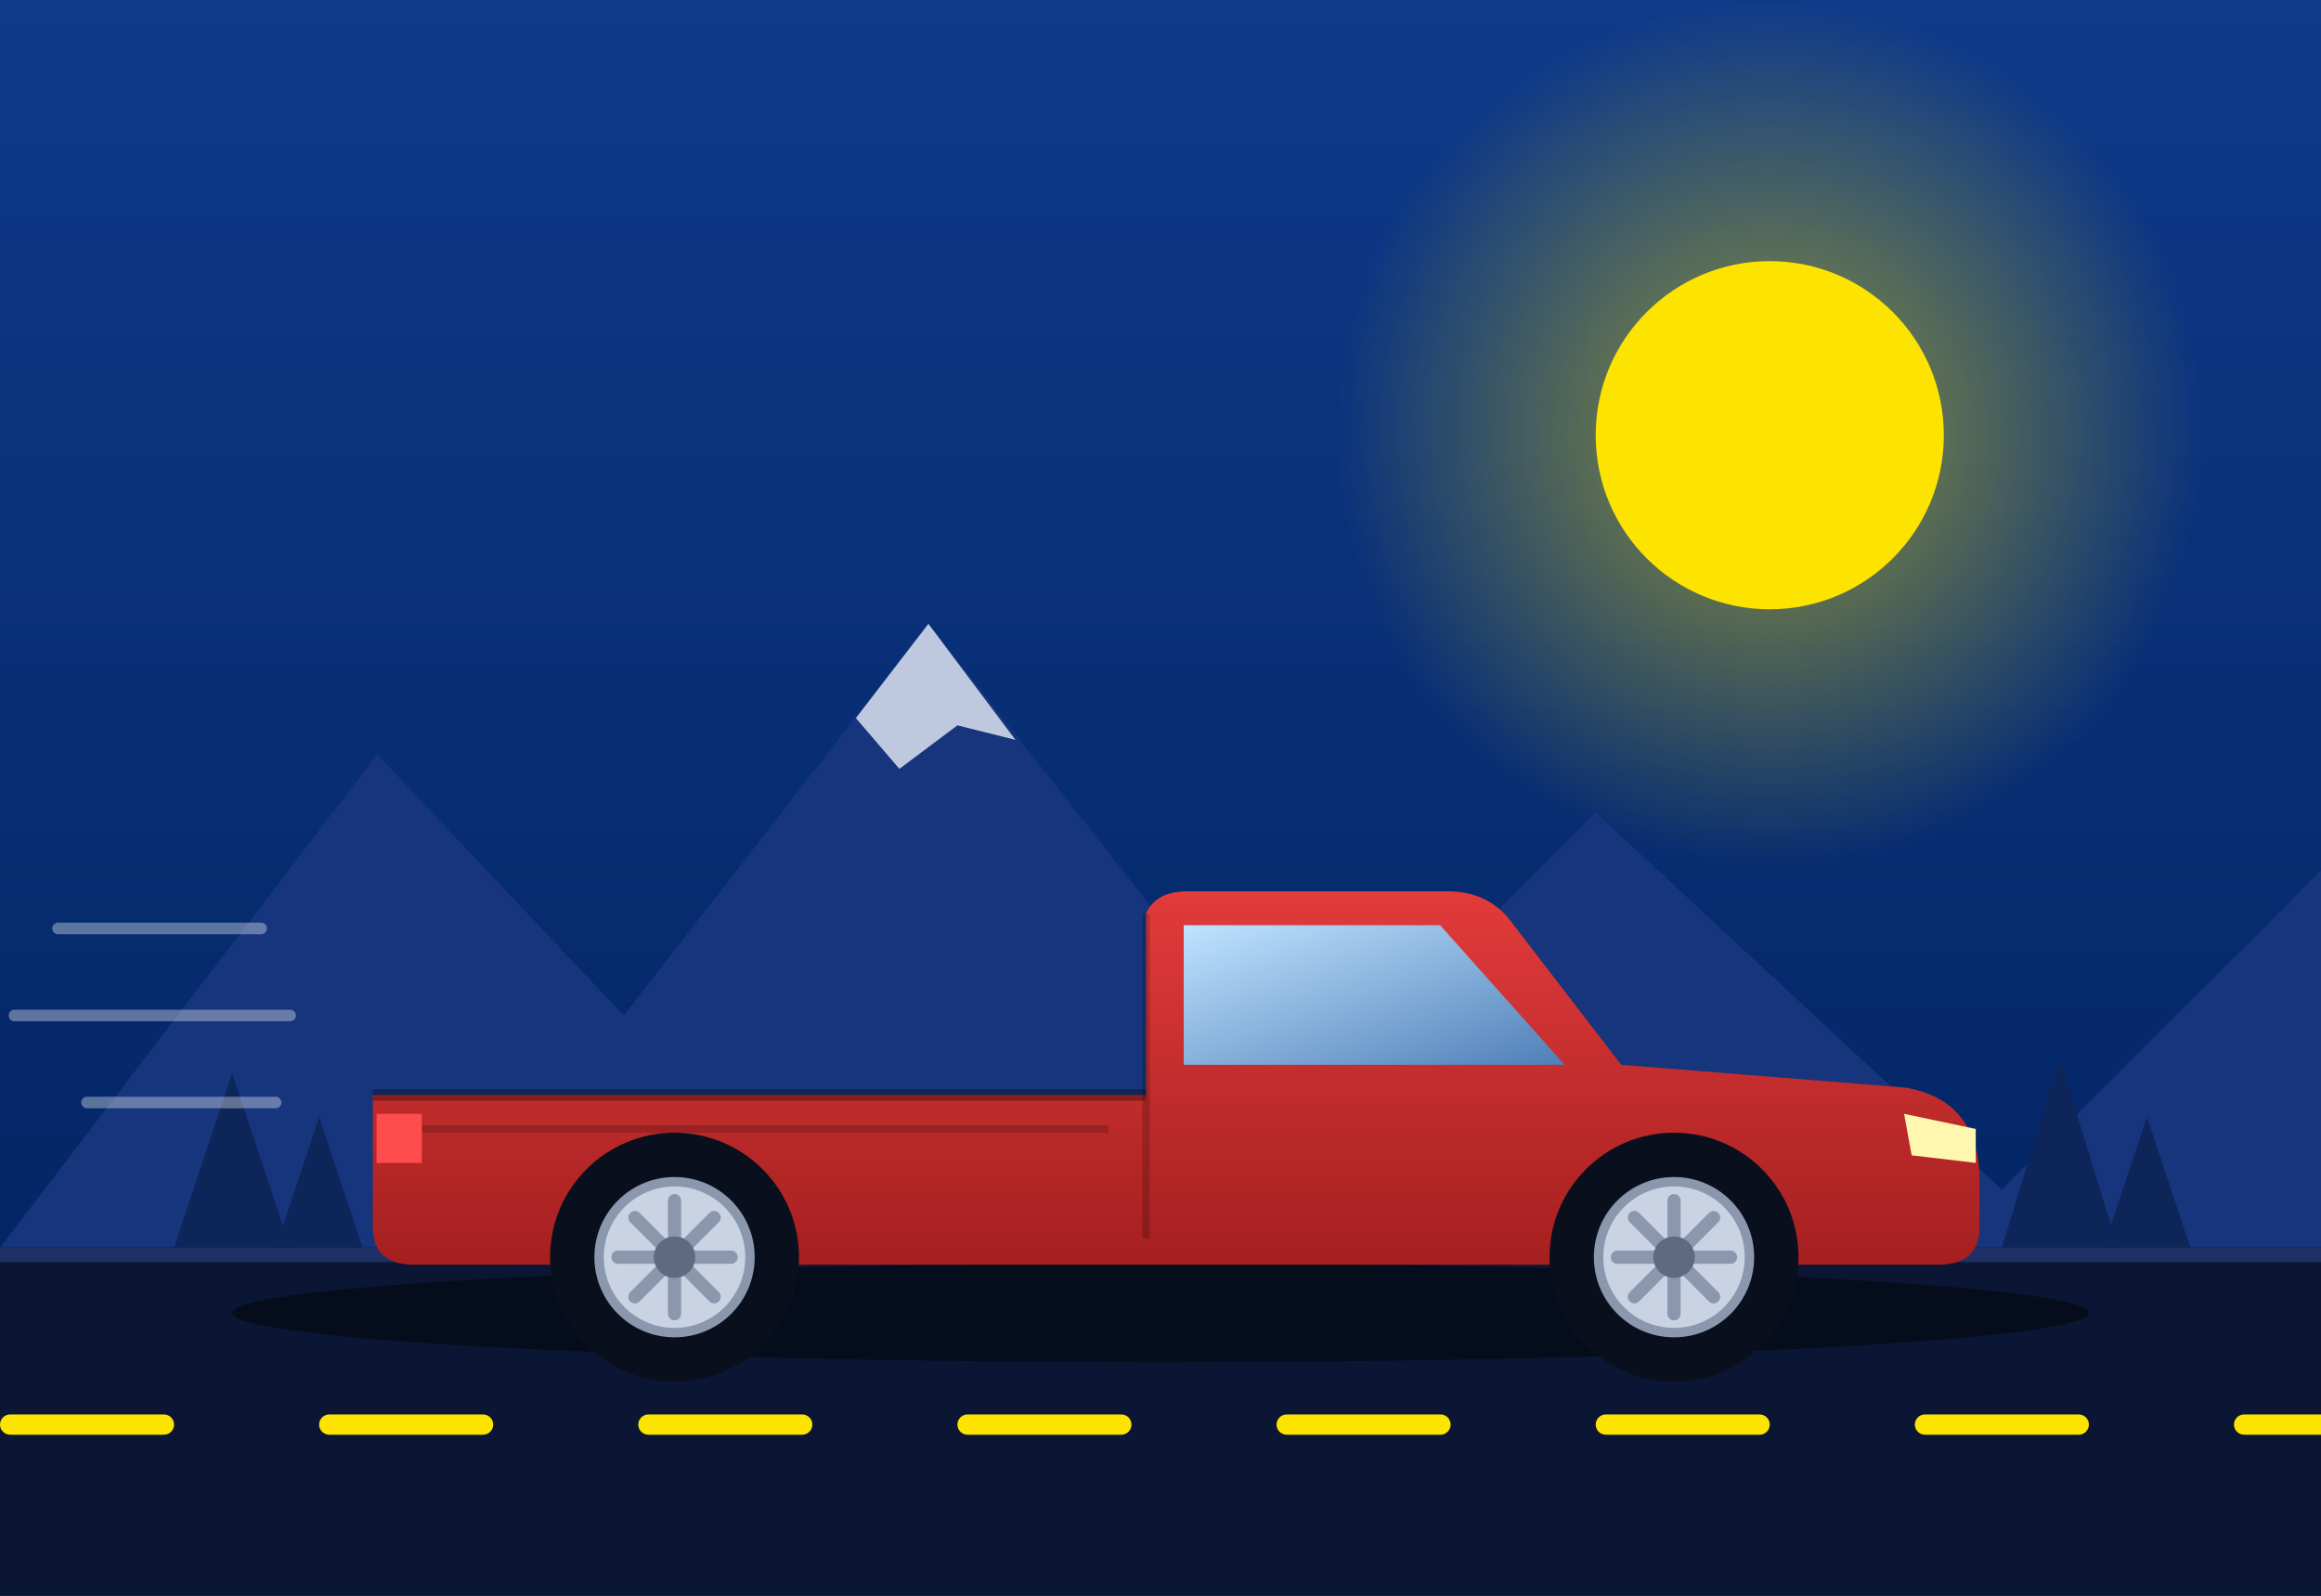
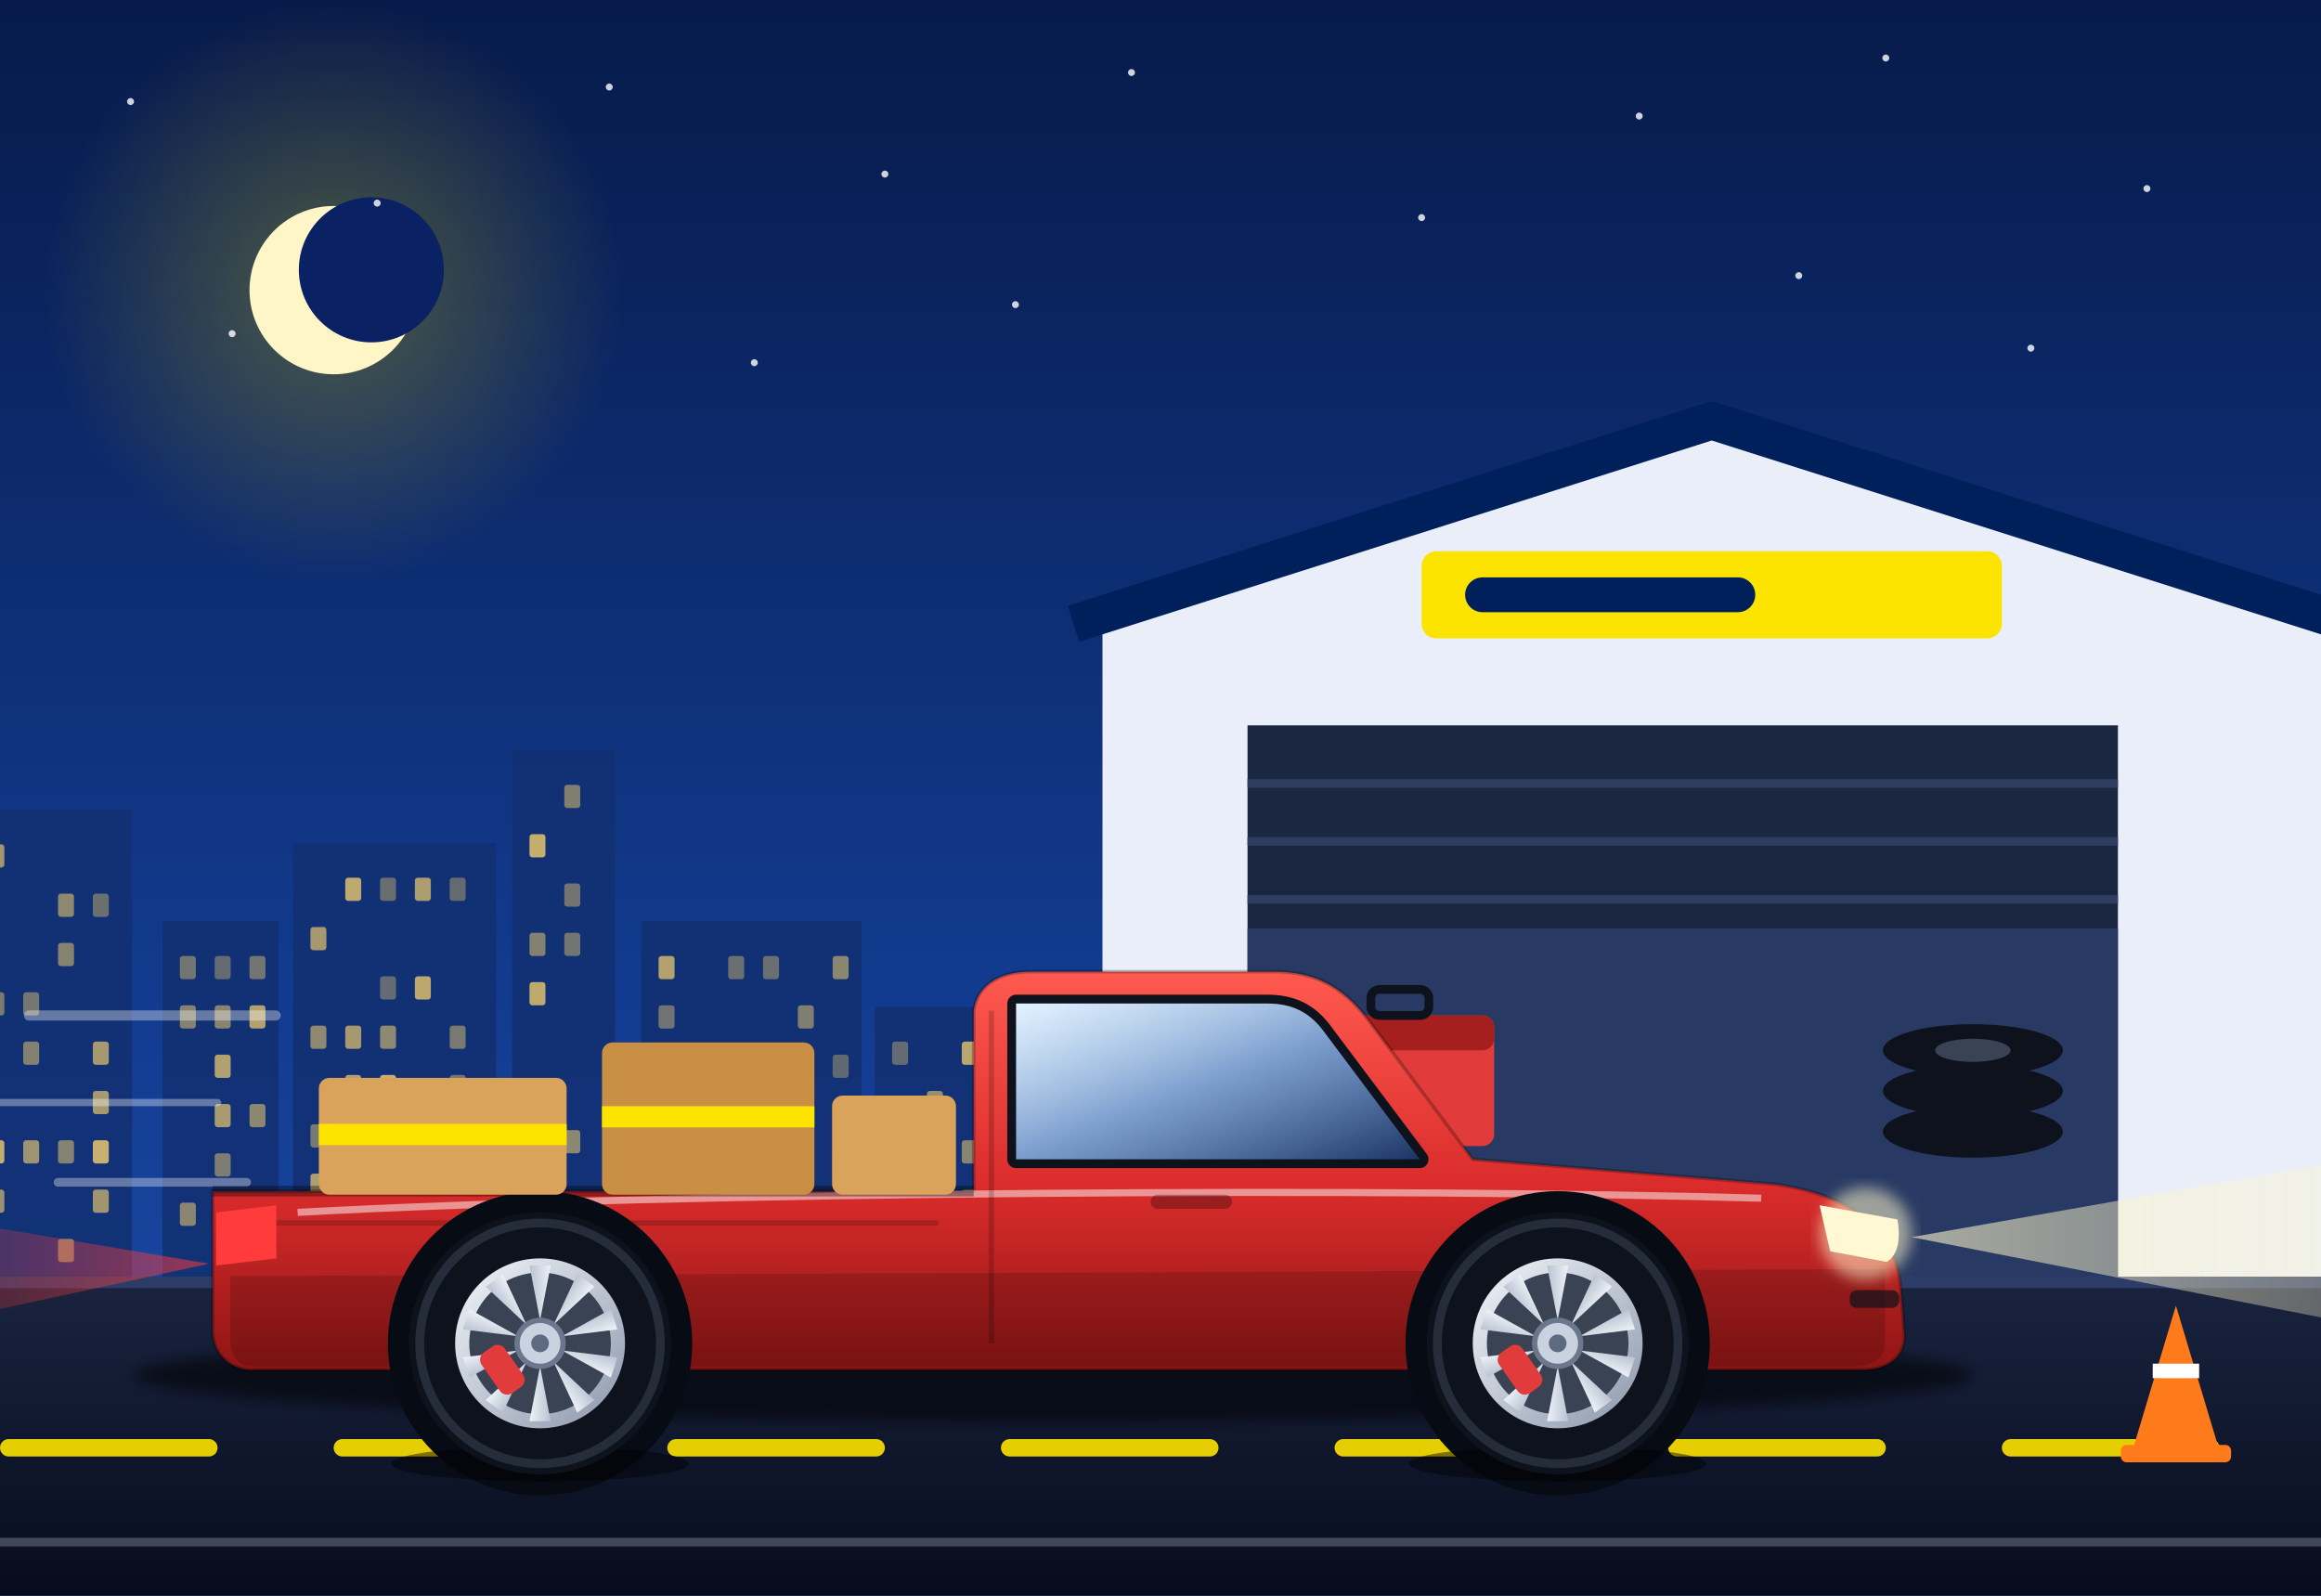
<svg xmlns="http://www.w3.org/2000/svg" viewBox="0 0 1600 1100">
  <defs>
    <linearGradient id="sky" x1="0" y1="0" x2="0" y2="1">
-       <stop offset="0" stop-color="#0e3a8a" />
-       <stop offset="1" stop-color="#00205b" />
+       <stop offset="0" stop-color="#071a4a" />
+       <stop offset=".62" stop-color="#123b8f" />
+       <stop offset="1" stop-color="#1f4fae" />
    </linearGradient>
    <linearGradient id="body" x1="0" y1="0" x2="0" y2="1">
-       <stop offset="0" stop-color="#e23b3b" />
-       <stop offset="1" stop-color="#a51f1f" />
+       <stop offset="0" stop-color="#ff5a4f" />
+       <stop offset=".55" stop-color="#d92b2b" />
+       <stop offset="1" stop-color="#8f1515" />
    </linearGradient>
    <linearGradient id="glass" x1="0" y1="0" x2="1" y2="1">
-       <stop offset="0" stop-color="#bfe3ff" />
-       <stop offset="1" stop-color="#4f7fb8" />
-     </linearGradient>
-     <radialGradient id="glow" cx="0.5" cy="0.5" r="0.5">
-       <stop offset="0" stop-color="#fce300" stop-opacity=".55" />
+       <stop offset="0" stop-color="#cfe9ff" />
+       <stop offset=".5" stop-color="#5b86c2" />
+       <stop offset="1" stop-color="#1c3566" />
+     </linearGradient>
+     <linearGradient id="rim" x1="0" y1="0" x2="1" y2="1">
+       <stop offset="0" stop-color="#f4f7fb" />
+       <stop offset="1" stop-color="#8a96aa" />
+     </linearGradient>
+     <linearGradient id="spoke" x1="0" y1="0" x2="1" y2="0">
+       <stop offset="0" stop-color="#b9c3d2" />
+       <stop offset="1" stop-color="#eef2f7" />
+     </linearGradient>
+     <linearGradient id="road" x1="0" y1="0" x2="0" y2="1">
+       <stop offset="0" stop-color="#1a2440" />
+       <stop offset="1" stop-color="#070c1c" />
+     </linearGradient>
+     <linearGradient id="beam" x1="0" y1="0" x2="1" y2="0">
+       <stop offset="0" stop-color="#fff6c8" stop-opacity=".75" />
+       <stop offset="1" stop-color="#fff6c8" stop-opacity="0" />
+     </linearGradient>
+     <linearGradient id="tail" x1="1" y1="0" x2="0" y2="0">
+       <stop offset="0" stop-color="#ff3b3b" stop-opacity=".55" />
+       <stop offset="1" stop-color="#ff3b3b" stop-opacity="0" />
+     </linearGradient>
+     <radialGradient id="glow" cx=".5" cy=".5" r=".5">
+       <stop offset="0" stop-color="#fce300" stop-opacity=".8" />
      <stop offset="1" stop-color="#fce300" stop-opacity="0" />
    </radialGradient>
+     <radialGradient id="spot" cx=".5" cy="0" r="1">
+       <stop offset="0" stop-color="#fff9d6" stop-opacity=".55" />
+       <stop offset="1" stop-color="#fff9d6" stop-opacity="0" />
+     </radialGradient>
+     <linearGradient id="shine" x1="0" y1="0" x2="1" y2="1">
+       <stop offset="0" stop-color="#fff" stop-opacity=".55" />
+       <stop offset="1" stop-color="#fff" stop-opacity="0" />
+     </linearGradient>
+     <filter id="soft" x="-20%" y="-20%" width="140%" height="140%">
+       <feGaussianBlur stdDeviation="14" />
+     </filter>
+     <filter id="blur4">
+       <feGaussianBlur stdDeviation="4" />
+     </filter>
  </defs>
  <rect width="1600" height="1100" fill="url(#sky)" />
-   <circle cx="1220" cy="300" r="300" fill="url(#glow)" />
-   <circle cx="1220" cy="300" r="120" fill="#fce300" />
-   <path d="M0 860 L260 520 L430 700 L640 430 L900 760 L1100 560 L1380 820 L1600 600 L1600 860Z" fill="#16357c" />
-   <path d="M640 430 L700 510 L660 500 L620 530 L590 495Z" fill="#e9eef8" opacity=".8" />
-   <g fill="#0e2559">
-     <path d="M120 860 l40-120 l40 120z" />
-     <path d="M190 860 l30-90 l30 90z" />
-     <path d="M1380 860 l40-130 l40 130z" />
-     <path d="M1450 860 l30-90 l30 90z" />
+   <circle cx="230" cy="200" r="200" fill="url(#glow)" opacity=".35" />
+   <circle cx="230" cy="200" r="58" fill="#fff6c8" />
+   <circle cx="256" cy="186" r="50" fill="#0a2263" />
+   <circle cx="90" cy="70" r="2.4" fill="#fff" opacity=".8" />
+   <circle cx="260" cy="140" r="2.4" fill="#fff" opacity=".8" />
+   <circle cx="420" cy="60" r="2.4" fill="#fff" opacity=".8" />
+   <circle cx="610" cy="120" r="2.4" fill="#fff" opacity=".8" />
+   <circle cx="780" cy="50" r="2.4" fill="#fff" opacity=".8" />
+   <circle cx="980" cy="150" r="2.4" fill="#fff" opacity=".8" />
+   <circle cx="1130" cy="80" r="2.4" fill="#fff" opacity=".8" />
+   <circle cx="1300" cy="40" r="2.4" fill="#fff" opacity=".8" />
+   <circle cx="1480" cy="130" r="2.4" fill="#fff" opacity=".8" />
+   <circle cx="160" cy="230" r="2.4" fill="#fff" opacity=".8" />
+   <circle cx="700" cy="210" r="2.4" fill="#fff" opacity=".8" />
+   <circle cx="1400" cy="240" r="2.4" fill="#fff" opacity=".8" />
+   <circle cx="520" cy="250" r="2.4" fill="#fff" opacity=".8" />
+   <circle cx="1240" cy="190" r="2.4" fill="#fff" opacity=".8" />
+   <g>
+     <path d="M760,880 L760,420 L1180,300 L1600,420 L1600,880 Z" fill="#e9eef8" />
+     <path d="M740,430 L1180,290 L1620,430" fill="none" stroke="#00205b" stroke-width="26" stroke-linejoin="round" />
+     <rect x="860" y="500" width="600" height="380" fill="#1b2741" />
+     <g stroke="#2e3d60" stroke-width="6">
+       <line x1="860" y1="540" x2="1460" y2="540" />
+       <line x1="860" y1="580" x2="1460" y2="580" />
+       <line x1="860" y1="620" x2="1460" y2="620" />
+     </g>
+     <rect x="860" y="640" width="600" height="240" fill="#283a63" />
+     <rect x="980" y="380" width="400" height="60" rx="10" fill="#fce300" />
+     <rect x="1010" y="398" width="200" height="24" rx="12" fill="#00205b" />
+     <g transform="translate(900,700)">
+       <rect width="130" height="90" rx="8" fill="#e23b3b" />
+       <rect y="0" width="130" height="24" rx="8" fill="#a51f1f" />
+       <rect x="45" y="-18" width="40" height="18" rx="6" fill="none" stroke="#0d121c" stroke-width="6" />
+     </g>
+     <g transform="translate(1300,690)" fill="#0d121c">
+       <ellipse cx="60" cy="90" rx="62" ry="18" />
+       <ellipse cx="60" cy="62" rx="62" ry="18" />
+       <ellipse cx="60" cy="34" rx="62" ry="18" />
+       <ellipse cx="60" cy="34" rx="26" ry="8" fill="#3a4354" />
+     </g>
  </g>
-   <rect y="860" width="1600" height="240" fill="#0a1633" />
-   <rect y="860" width="1600" height="10" fill="#1d3166" />
-   <g fill="#fce300">
-     <rect x="0" y="975" width="120" height="14" rx="7" />
-     <rect x="220" y="975" width="120" height="14" rx="7" />
-     <rect x="440" y="975" width="120" height="14" rx="7" />
-     <rect x="660" y="975" width="120" height="14" rx="7" />
-     <rect x="880" y="975" width="120" height="14" rx="7" />
-     <rect x="1100" y="975" width="120" height="14" rx="7" />
-     <rect x="1320" y="975" width="120" height="14" rx="7" />
-     <rect x="1540" y="975" width="120" height="14" rx="7" />
+   <g opacity=".9">
+     <rect x="-20" y="558" width="111" height="322" fill="#123072" />
+     <rect x="-8" y="582" width="11" height="16" rx="2" fill="#ffd76a" opacity="0.67" />
+     <rect x="40" y="616" width="11" height="16" rx="2" fill="#ffd76a" opacity="0.58" />
+     <rect x="64" y="616" width="11" height="16" rx="2" fill="#ffd76a" opacity="0.42" />
+     <rect x="40" y="650" width="11" height="16" rx="2" fill="#ffd76a" opacity="0.54" />
+     <rect x="-8" y="684" width="11" height="16" rx="2" fill="#ffd76a" opacity="0.49" />
+     <rect x="16" y="684" width="11" height="16" rx="2" fill="#ffd76a" opacity="0.46" />
+     <rect x="16" y="718" width="11" height="16" rx="2" fill="#ffd76a" opacity="0.53" />
+     <rect x="64" y="718" width="11" height="16" rx="2" fill="#ffd76a" opacity="0.69" />
+     <rect x="64" y="752" width="11" height="16" rx="2" fill="#ffd76a" opacity="0.69" />
+     <rect x="-8" y="786" width="11" height="16" rx="2" fill="#ffd76a" opacity="0.82" />
+     <rect x="16" y="786" width="11" height="16" rx="2" fill="#ffd76a" opacity="0.65" />
+     <rect x="40" y="786" width="11" height="16" rx="2" fill="#ffd76a" opacity="0.54" />
+     <rect x="64" y="786" width="11" height="16" rx="2" fill="#ffd76a" opacity="0.85" />
+     <rect x="-8" y="820" width="11" height="16" rx="2" fill="#ffd76a" opacity="0.64" />
+     <rect x="64" y="820" width="11" height="16" rx="2" fill="#ffd76a" opacity="0.66" />
+     <rect x="40" y="854" width="11" height="16" rx="2" fill="#ffd76a" opacity="0.56" />
+     <rect x="112" y="635" width="80" height="245" fill="#123072" />
+     <rect x="124" y="659" width="11" height="16" rx="2" fill="#ffd76a" opacity="0.45" />
+     <rect x="148" y="659" width="11" height="16" rx="2" fill="#ffd76a" opacity="0.39" />
+     <rect x="172" y="659" width="11" height="16" rx="2" fill="#ffd76a" opacity="0.45" />
+     <rect x="124" y="693" width="11" height="16" rx="2" fill="#ffd76a" opacity="0.54" />
+     <rect x="148" y="693" width="11" height="16" rx="2" fill="#ffd76a" opacity="0.55" />
+     <rect x="172" y="693" width="11" height="16" rx="2" fill="#ffd76a" opacity="0.75" />
+     <rect x="148" y="727" width="11" height="16" rx="2" fill="#ffd76a" opacity="0.74" />
+     <rect x="148" y="761" width="11" height="16" rx="2" fill="#ffd76a" opacity="0.70" />
+     <rect x="172" y="761" width="11" height="16" rx="2" fill="#ffd76a" opacity="0.57" />
+     <rect x="148" y="795" width="11" height="16" rx="2" fill="#ffd76a" opacity="0.50" />
+     <rect x="124" y="829" width="11" height="16" rx="2" fill="#ffd76a" opacity="0.56" />
+     <rect x="202" y="581" width="140" height="299" fill="#123072" />
+     <rect x="238" y="605" width="11" height="16" rx="2" fill="#ffd76a" opacity="0.80" />
+     <rect x="262" y="605" width="11" height="16" rx="2" fill="#ffd76a" opacity="0.40" />
+     <rect x="286" y="605" width="11" height="16" rx="2" fill="#ffd76a" opacity="0.72" />
+     <rect x="310" y="605" width="11" height="16" rx="2" fill="#ffd76a" opacity="0.39" />
+     <rect x="214" y="639" width="11" height="16" rx="2" fill="#ffd76a" opacity="0.69" />
+     <rect x="262" y="673" width="11" height="16" rx="2" fill="#ffd76a" opacity="0.39" />
+     <rect x="286" y="673" width="11" height="16" rx="2" fill="#ffd76a" opacity="0.79" />
+     <rect x="214" y="707" width="11" height="16" rx="2" fill="#ffd76a" opacity="0.58" />
+     <rect x="238" y="707" width="11" height="16" rx="2" fill="#ffd76a" opacity="0.69" />
+     <rect x="262" y="707" width="11" height="16" rx="2" fill="#ffd76a" opacity="0.58" />
+     <rect x="310" y="707" width="11" height="16" rx="2" fill="#ffd76a" opacity="0.48" />
+     <rect x="238" y="741" width="11" height="16" rx="2" fill="#ffd76a" opacity="0.74" />
+     <rect x="262" y="741" width="11" height="16" rx="2" fill="#ffd76a" opacity="0.84" />
+     <rect x="310" y="741" width="11" height="16" rx="2" fill="#ffd76a" opacity="0.46" />
+     <rect x="214" y="775" width="11" height="16" rx="2" fill="#ffd76a" opacity="0.48" />
+     <rect x="238" y="775" width="11" height="16" rx="2" fill="#ffd76a" opacity="0.72" />
+     <rect x="262" y="775" width="11" height="16" rx="2" fill="#ffd76a" opacity="0.54" />
+     <rect x="310" y="775" width="11" height="16" rx="2" fill="#ffd76a" opacity="0.50" />
+     <rect x="214" y="809" width="11" height="16" rx="2" fill="#ffd76a" opacity="0.72" />
+     <rect x="238" y="809" width="11" height="16" rx="2" fill="#ffd76a" opacity="0.71" />
+     <rect x="286" y="809" width="11" height="16" rx="2" fill="#ffd76a" opacity="0.58" />
+     <rect x="214" y="843" width="11" height="16" rx="2" fill="#ffd76a" opacity="0.59" />
+     <rect x="238" y="843" width="11" height="16" rx="2" fill="#ffd76a" opacity="0.50" />
+     <rect x="262" y="843" width="11" height="16" rx="2" fill="#ffd76a" opacity="0.44" />
+     <rect x="286" y="843" width="11" height="16" rx="2" fill="#ffd76a" opacity="0.51" />
+     <rect x="353" y="517" width="71" height="363" fill="#123072" />
+     <rect x="389" y="541" width="11" height="16" rx="2" fill="#ffd76a" opacity="0.51" />
+     <rect x="365" y="575" width="11" height="16" rx="2" fill="#ffd76a" opacity="0.83" />
+     <rect x="389" y="609" width="11" height="16" rx="2" fill="#ffd76a" opacity="0.45" />
+     <rect x="365" y="643" width="11" height="16" rx="2" fill="#ffd76a" opacity="0.53" />
+     <rect x="389" y="643" width="11" height="16" rx="2" fill="#ffd76a" opacity="0.45" />
+     <rect x="365" y="677" width="11" height="16" rx="2" fill="#ffd76a" opacity="0.80" />
+     <rect x="389" y="779" width="11" height="16" rx="2" fill="#ffd76a" opacity="0.57" />
+     <rect x="365" y="813" width="11" height="16" rx="2" fill="#ffd76a" opacity="0.39" />
+     <rect x="365" y="847" width="11" height="16" rx="2" fill="#ffd76a" opacity="0.56" />
+     <rect x="442" y="635" width="152" height="245" fill="#123072" />
+     <rect x="454" y="659" width="11" height="16" rx="2" fill="#ffd76a" opacity="0.75" />
+     <rect x="502" y="659" width="11" height="16" rx="2" fill="#ffd76a" opacity="0.41" />
+     <rect x="526" y="659" width="11" height="16" rx="2" fill="#ffd76a" opacity="0.41" />
+     <rect x="574" y="659" width="11" height="16" rx="2" fill="#ffd76a" opacity="0.56" />
+     <rect x="454" y="693" width="11" height="16" rx="2" fill="#ffd76a" opacity="0.44" />
+     <rect x="550" y="693" width="11" height="16" rx="2" fill="#ffd76a" opacity="0.51" />
+     <rect x="502" y="727" width="11" height="16" rx="2" fill="#ffd76a" opacity="0.41" />
+     <rect x="526" y="727" width="11" height="16" rx="2" fill="#ffd76a" opacity="0.42" />
+     <rect x="550" y="727" width="11" height="16" rx="2" fill="#ffd76a" opacity="0.72" />
+     <rect x="574" y="727" width="11" height="16" rx="2" fill="#ffd76a" opacity="0.36" />
+     <rect x="478" y="761" width="11" height="16" rx="2" fill="#ffd76a" opacity="0.45" />
+     <rect x="526" y="761" width="11" height="16" rx="2" fill="#ffd76a" opacity="0.65" />
+     <rect x="478" y="795" width="11" height="16" rx="2" fill="#ffd76a" opacity="0.64" />
+     <rect x="526" y="795" width="11" height="16" rx="2" fill="#ffd76a" opacity="0.84" />
+     <rect x="574" y="795" width="11" height="16" rx="2" fill="#ffd76a" opacity="0.70" />
+     <rect x="526" y="829" width="11" height="16" rx="2" fill="#ffd76a" opacity="0.75" />
+     <rect x="550" y="829" width="11" height="16" rx="2" fill="#ffd76a" opacity="0.71" />
+     <rect x="603" y="694" width="106" height="186" fill="#123072" />
+     <rect x="615" y="718" width="11" height="16" rx="2" fill="#ffd76a" opacity="0.39" />
+     <rect x="663" y="718" width="11" height="16" rx="2" fill="#ffd76a" opacity="0.78" />
+     <rect x="687" y="718" width="11" height="16" rx="2" fill="#ffd76a" opacity="0.60" />
+     <rect x="639" y="752" width="11" height="16" rx="2" fill="#ffd76a" opacity="0.62" />
+     <rect x="687" y="752" width="11" height="16" rx="2" fill="#ffd76a" opacity="0.75" />
+     <rect x="639" y="786" width="11" height="16" rx="2" fill="#ffd76a" opacity="0.49" />
+     <rect x="663" y="786" width="11" height="16" rx="2" fill="#ffd76a" opacity="0.55" />
+     <rect x="615" y="820" width="11" height="16" rx="2" fill="#ffd76a" opacity="0.63" />
+     <rect x="639" y="820" width="11" height="16" rx="2" fill="#ffd76a" opacity="0.40" />
+     <rect x="663" y="820" width="11" height="16" rx="2" fill="#ffd76a" opacity="0.73" />
+     <rect x="663" y="854" width="11" height="16" rx="2" fill="#ffd76a" opacity="0.41" />
+     <rect x="687" y="854" width="11" height="16" rx="2" fill="#ffd76a" opacity="0.76" />
+     <rect x="-9999" y="502" width="122" height="378" fill="#123072" />
+     <rect x="-9999" y="526" width="11" height="16" rx="2" fill="#ffd76a" opacity="0.60" />
+     <rect x="-9999" y="526" width="11" height="16" rx="2" fill="#ffd76a" opacity="0.39" />
+     <rect x="-9999" y="560" width="11" height="16" rx="2" fill="#ffd76a" opacity="0.45" />
+     <rect x="-9999" y="560" width="11" height="16" rx="2" fill="#ffd76a" opacity="0.64" />
+     <rect x="-9999" y="560" width="11" height="16" rx="2" fill="#ffd76a" opacity="0.71" />
+     <rect x="-9999" y="628" width="11" height="16" rx="2" fill="#ffd76a" opacity="0.59" />
+     <rect x="-9999" y="628" width="11" height="16" rx="2" fill="#ffd76a" opacity="0.55" />
+     <rect x="-9999" y="628" width="11" height="16" rx="2" fill="#ffd76a" opacity="0.49" />
+     <rect x="-9999" y="662" width="11" height="16" rx="2" fill="#ffd76a" opacity="0.37" />
+     <rect x="-9999" y="662" width="11" height="16" rx="2" fill="#ffd76a" opacity="0.65" />
+     <rect x="-9999" y="696" width="11" height="16" rx="2" fill="#ffd76a" opacity="0.71" />
+     <rect x="-9999" y="696" width="11" height="16" rx="2" fill="#ffd76a" opacity="0.53" />
+     <rect x="-9999" y="696" width="11" height="16" rx="2" fill="#ffd76a" opacity="0.58" />
+     <rect x="-9999" y="730" width="11" height="16" rx="2" fill="#ffd76a" opacity="0.51" />
+     <rect x="-9999" y="730" width="11" height="16" rx="2" fill="#ffd76a" opacity="0.39" />
+     <rect x="-9999" y="764" width="11" height="16" rx="2" fill="#ffd76a" opacity="0.36" />
+     <rect x="-9999" y="764" width="11" height="16" rx="2" fill="#ffd76a" opacity="0.36" />
+     <rect x="-9999" y="798" width="11" height="16" rx="2" fill="#ffd76a" opacity="0.67" />
+     <rect x="-9999" y="798" width="11" height="16" rx="2" fill="#ffd76a" opacity="0.42" />
+     <rect x="-9999" y="798" width="11" height="16" rx="2" fill="#ffd76a" opacity="0.55" />
+     <rect x="-9999" y="832" width="11" height="16" rx="2" fill="#ffd76a" opacity="0.71" />
+     <rect x="-9999" y="832" width="11" height="16" rx="2" fill="#ffd76a" opacity="0.50" />
+     <rect x="-9999" y="676" width="81" height="204" fill="#123072" />
+     <rect x="-9999" y="700" width="11" height="16" rx="2" fill="#ffd76a" opacity="0.62" />
+     <rect x="-9999" y="734" width="11" height="16" rx="2" fill="#ffd76a" opacity="0.70" />
+     <rect x="-9999" y="734" width="11" height="16" rx="2" fill="#ffd76a" opacity="0.77" />
+     <rect x="-9999" y="768" width="11" height="16" rx="2" fill="#ffd76a" opacity="0.39" />
+     <rect x="-9999" y="768" width="11" height="16" rx="2" fill="#ffd76a" opacity="0.72" />
+     <rect x="-9999" y="802" width="11" height="16" rx="2" fill="#ffd76a" opacity="0.79" />
+     <rect x="-9999" y="802" width="11" height="16" rx="2" fill="#ffd76a" opacity="0.64" />
+     <rect x="-9999" y="836" width="11" height="16" rx="2" fill="#ffd76a" opacity="0.62" />
+     <rect x="-9999" y="548" width="133" height="332" fill="#123072" />
+     <rect x="-9999" y="572" width="11" height="16" rx="2" fill="#ffd76a" opacity="0.43" />
+     <rect x="-9999" y="572" width="11" height="16" rx="2" fill="#ffd76a" opacity="0.80" />
+     <rect x="-9999" y="572" width="11" height="16" rx="2" fill="#ffd76a" opacity="0.58" />
+     <rect x="-9999" y="572" width="11" height="16" rx="2" fill="#ffd76a" opacity="0.69" />
+     <rect x="-9999" y="606" width="11" height="16" rx="2" fill="#ffd76a" opacity="0.71" />
+     <rect x="-9999" y="606" width="11" height="16" rx="2" fill="#ffd76a" opacity="0.50" />
+     <rect x="-9999" y="606" width="11" height="16" rx="2" fill="#ffd76a" opacity="0.53" />
+     <rect x="-9999" y="640" width="11" height="16" rx="2" fill="#ffd76a" opacity="0.64" />
+     <rect x="-9999" y="640" width="11" height="16" rx="2" fill="#ffd76a" opacity="0.41" />
+     <rect x="-9999" y="640" width="11" height="16" rx="2" fill="#ffd76a" opacity="0.58" />
+     <rect x="-9999" y="674" width="11" height="16" rx="2" fill="#ffd76a" opacity="0.73" />
+     <rect x="-9999" y="674" width="11" height="16" rx="2" fill="#ffd76a" opacity="0.36" />
+     <rect x="-9999" y="674" width="11" height="16" rx="2" fill="#ffd76a" opacity="0.65" />
+     <rect x="-9999" y="708" width="11" height="16" rx="2" fill="#ffd76a" opacity="0.82" />
+     <rect x="-9999" y="708" width="11" height="16" rx="2" fill="#ffd76a" opacity="0.84" />
+     <rect x="-9999" y="708" width="11" height="16" rx="2" fill="#ffd76a" opacity="0.37" />
+     <rect x="-9999" y="742" width="11" height="16" rx="2" fill="#ffd76a" opacity="0.64" />
+     <rect x="-9999" y="742" width="11" height="16" rx="2" fill="#ffd76a" opacity="0.45" />
+     <rect x="-9999" y="776" width="11" height="16" rx="2" fill="#ffd76a" opacity="0.81" />
+     <rect x="-9999" y="776" width="11" height="16" rx="2" fill="#ffd76a" opacity="0.54" />
+     <rect x="-9999" y="810" width="11" height="16" rx="2" fill="#ffd76a" opacity="0.69" />
+     <rect x="-9999" y="810" width="11" height="16" rx="2" fill="#ffd76a" opacity="0.80" />
+     <rect x="-9999" y="810" width="11" height="16" rx="2" fill="#ffd76a" opacity="0.69" />
+     <rect x="-9999" y="844" width="11" height="16" rx="2" fill="#ffd76a" opacity="0.48" />
+     <rect x="-9999" y="844" width="11" height="16" rx="2" fill="#ffd76a" opacity="0.35" />
+     <rect x="-9999" y="844" width="11" height="16" rx="2" fill="#ffd76a" opacity="0.45" />
+     <rect x="-9999" y="684" width="75" height="196" fill="#123072" />
+     <rect x="-9999" y="708" width="11" height="16" rx="2" fill="#ffd76a" opacity="0.66" />
+     <rect x="-9999" y="742" width="11" height="16" rx="2" fill="#ffd76a" opacity="0.45" />
+     <rect x="-9999" y="810" width="11" height="16" rx="2" fill="#ffd76a" opacity="0.45" />
+     <rect x="-9999" y="810" width="11" height="16" rx="2" fill="#ffd76a" opacity="0.36" />
+     <rect x="-9999" y="844" width="11" height="16" rx="2" fill="#ffd76a" opacity="0.76" />
+     <rect x="-9999" y="554" width="132" height="326" fill="#123072" />
+     <rect x="-9999" y="578" width="11" height="16" rx="2" fill="#ffd76a" opacity="0.64" />
+     <rect x="-9999" y="578" width="11" height="16" rx="2" fill="#ffd76a" opacity="0.60" />
+     <rect x="-9999" y="578" width="11" height="16" rx="2" fill="#ffd76a" opacity="0.69" />
+     <rect x="-9999" y="612" width="11" height="16" rx="2" fill="#ffd76a" opacity="0.74" />
+     <rect x="-9999" y="612" width="11" height="16" rx="2" fill="#ffd76a" opacity="0.71" />
+     <rect x="-9999" y="612" width="11" height="16" rx="2" fill="#ffd76a" opacity="0.38" />
+     <rect x="-9999" y="612" width="11" height="16" rx="2" fill="#ffd76a" opacity="0.46" />
+     <rect x="-9999" y="646" width="11" height="16" rx="2" fill="#ffd76a" opacity="0.48" />
+     <rect x="-9999" y="646" width="11" height="16" rx="2" fill="#ffd76a" opacity="0.53" />
+     <rect x="-9999" y="680" width="11" height="16" rx="2" fill="#ffd76a" opacity="0.59" />
+     <rect x="-9999" y="680" width="11" height="16" rx="2" fill="#ffd76a" opacity="0.57" />
+     <rect x="-9999" y="680" width="11" height="16" rx="2" fill="#ffd76a" opacity="0.44" />
+     <rect x="-9999" y="714" width="11" height="16" rx="2" fill="#ffd76a" opacity="0.75" />
+     <rect x="-9999" y="714" width="11" height="16" rx="2" fill="#ffd76a" opacity="0.53" />
+     <rect x="-9999" y="714" width="11" height="16" rx="2" fill="#ffd76a" opacity="0.46" />
+     <rect x="-9999" y="748" width="11" height="16" rx="2" fill="#ffd76a" opacity="0.55" />
+     <rect x="-9999" y="748" width="11" height="16" rx="2" fill="#ffd76a" opacity="0.58" />
+     <rect x="-9999" y="782" width="11" height="16" rx="2" fill="#ffd76a" opacity="0.68" />
+     <rect x="-9999" y="782" width="11" height="16" rx="2" fill="#ffd76a" opacity="0.64" />
+     <rect x="-9999" y="782" width="11" height="16" rx="2" fill="#ffd76a" opacity="0.47" />
+     <rect x="-9999" y="816" width="11" height="16" rx="2" fill="#ffd76a" opacity="0.50" />
+     <rect x="-9999" y="816" width="11" height="16" rx="2" fill="#ffd76a" opacity="0.39" />
+     <rect x="-9999" y="816" width="11" height="16" rx="2" fill="#ffd76a" opacity="0.43" />
+     <rect x="-9999" y="850" width="11" height="16" rx="2" fill="#ffd76a" opacity="0.51" />
+     <rect x="-9999" y="850" width="11" height="16" rx="2" fill="#ffd76a" opacity="0.36" />
+     <rect x="-9999" y="850" width="11" height="16" rx="2" fill="#ffd76a" opacity="0.84" />
+     <rect x="-9999" y="850" width="11" height="16" rx="2" fill="#ffd76a" opacity="0.74" />
+     <rect x="-9999" y="537" width="135" height="343" fill="#123072" />
+     <rect x="-9999" y="561" width="11" height="16" rx="2" fill="#ffd76a" opacity="0.45" />
+     <rect x="-9999" y="561" width="11" height="16" rx="2" fill="#ffd76a" opacity="0.52" />
+     <rect x="-9999" y="561" width="11" height="16" rx="2" fill="#ffd76a" opacity="0.70" />
+     <rect x="-9999" y="595" width="11" height="16" rx="2" fill="#ffd76a" opacity="0.62" />
+     <rect x="-9999" y="595" width="11" height="16" rx="2" fill="#ffd76a" opacity="0.39" />
+     <rect x="-9999" y="595" width="11" height="16" rx="2" fill="#ffd76a" opacity="0.55" />
+     <rect x="-9999" y="629" width="11" height="16" rx="2" fill="#ffd76a" opacity="0.59" />
+     <rect x="-9999" y="629" width="11" height="16" rx="2" fill="#ffd76a" opacity="0.77" />
+     <rect x="-9999" y="629" width="11" height="16" rx="2" fill="#ffd76a" opacity="0.75" />
+     <rect x="-9999" y="663" width="11" height="16" rx="2" fill="#ffd76a" opacity="0.52" />
+     <rect x="-9999" y="663" width="11" height="16" rx="2" fill="#ffd76a" opacity="0.79" />
+     <rect x="-9999" y="663" width="11" height="16" rx="2" fill="#ffd76a" opacity="0.48" />
+     <rect x="-9999" y="663" width="11" height="16" rx="2" fill="#ffd76a" opacity="0.85" />
+     <rect x="-9999" y="663" width="11" height="16" rx="2" fill="#ffd76a" opacity="0.68" />
+     <rect x="-9999" y="697" width="11" height="16" rx="2" fill="#ffd76a" opacity="0.54" />
+     <rect x="-9999" y="697" width="11" height="16" rx="2" fill="#ffd76a" opacity="0.61" />
+     <rect x="-9999" y="731" width="11" height="16" rx="2" fill="#ffd76a" opacity="0.58" />
+     <rect x="-9999" y="731" width="11" height="16" rx="2" fill="#ffd76a" opacity="0.41" />
+     <rect x="-9999" y="765" width="11" height="16" rx="2" fill="#ffd76a" opacity="0.55" />
+     <rect x="-9999" y="765" width="11" height="16" rx="2" fill="#ffd76a" opacity="0.42" />
+     <rect x="-9999" y="765" width="11" height="16" rx="2" fill="#ffd76a" opacity="0.44" />
+     <rect x="-9999" y="799" width="11" height="16" rx="2" fill="#ffd76a" opacity="0.84" />
+     <rect x="-9999" y="799" width="11" height="16" rx="2" fill="#ffd76a" opacity="0.70" />
+     <rect x="-9999" y="799" width="11" height="16" rx="2" fill="#ffd76a" opacity="0.75" />
+     <rect x="-9999" y="833" width="11" height="16" rx="2" fill="#ffd76a" opacity="0.69" />
+     <rect x="-9999" y="833" width="11" height="16" rx="2" fill="#ffd76a" opacity="0.71" />
+     <rect x="-9999" y="833" width="11" height="16" rx="2" fill="#ffd76a" opacity="0.79" />
+     <rect x="-9999" y="660" width="95" height="220" fill="#123072" />
+     <rect x="-9999" y="684" width="11" height="16" rx="2" fill="#ffd76a" opacity="0.62" />
+     <rect x="-9999" y="684" width="11" height="16" rx="2" fill="#ffd76a" opacity="0.58" />
+     <rect x="-9999" y="718" width="11" height="16" rx="2" fill="#ffd76a" opacity="0.62" />
+     <rect x="-9999" y="752" width="11" height="16" rx="2" fill="#ffd76a" opacity="0.69" />
+     <rect x="-9999" y="854" width="11" height="16" rx="2" fill="#ffd76a" opacity="0.53" />
+     <rect x="-9999" y="854" width="11" height="16" rx="2" fill="#ffd76a" opacity="0.78" />
+     <rect x="-9999" y="586" width="118" height="294" fill="#123072" />
+     <rect x="-9999" y="610" width="11" height="16" rx="2" fill="#ffd76a" opacity="0.65" />
+     <rect x="-9999" y="610" width="11" height="16" rx="2" fill="#ffd76a" opacity="0.65" />
+     <rect x="-9999" y="610" width="11" height="16" rx="2" fill="#ffd76a" opacity="0.42" />
+     <rect x="-9999" y="644" width="11" height="16" rx="2" fill="#ffd76a" opacity="0.61" />
+     <rect x="-9999" y="644" width="11" height="16" rx="2" fill="#ffd76a" opacity="0.60" />
+     <rect x="-9999" y="644" width="11" height="16" rx="2" fill="#ffd76a" opacity="0.56" />
+     <rect x="-9999" y="644" width="11" height="16" rx="2" fill="#ffd76a" opacity="0.46" />
+     <rect x="-9999" y="678" width="11" height="16" rx="2" fill="#ffd76a" opacity="0.56" />
+     <rect x="-9999" y="678" width="11" height="16" rx="2" fill="#ffd76a" opacity="0.36" />
+     <rect x="-9999" y="712" width="11" height="16" rx="2" fill="#ffd76a" opacity="0.52" />
+     <rect x="-9999" y="746" width="11" height="16" rx="2" fill="#ffd76a" opacity="0.72" />
+     <rect x="-9999" y="746" width="11" height="16" rx="2" fill="#ffd76a" opacity="0.37" />
+     <rect x="-9999" y="746" width="11" height="16" rx="2" fill="#ffd76a" opacity="0.66" />
+     <rect x="-9999" y="780" width="11" height="16" rx="2" fill="#ffd76a" opacity="0.49" />
+     <rect x="-9999" y="780" width="11" height="16" rx="2" fill="#ffd76a" opacity="0.43" />
+     <rect x="-9999" y="780" width="11" height="16" rx="2" fill="#ffd76a" opacity="0.54" />
+     <rect x="-9999" y="780" width="11" height="16" rx="2" fill="#ffd76a" opacity="0.40" />
+     <rect x="-9999" y="814" width="11" height="16" rx="2" fill="#ffd76a" opacity="0.38" />
+     <rect x="-9999" y="814" width="11" height="16" rx="2" fill="#ffd76a" opacity="0.60" />
+     <rect x="-9999" y="848" width="11" height="16" rx="2" fill="#ffd76a" opacity="0.52" />
+     <rect x="-9999" y="848" width="11" height="16" rx="2" fill="#ffd76a" opacity="0.57" />
+     <rect x="-9999" y="848" width="11" height="16" rx="2" fill="#ffd76a" opacity="0.65" />
+     <rect x="-9999" y="848" width="11" height="16" rx="2" fill="#ffd76a" opacity="0.77" />
  </g>
-   <g stroke="#ffffff" stroke-opacity=".35" stroke-width="8" stroke-linecap="round">
-     <line x1="40" y1="640" x2="180" y2="640" />
-     <line x1="10" y1="700" x2="200" y2="700" />
-     <line x1="60" y1="760" x2="190" y2="760" />
+   <rect y="880" width="1600" height="220" fill="url(#road)" />
+   <rect y="880" width="1600" height="8" fill="#2d3c66" />
+   <rect y="1060" width="1600" height="6" fill="#e9eef8" opacity=".25" />
+   <rect x="0" y="992" width="150" height="12" rx="6" fill="#fce300" opacity=".9" />
+   <rect x="230" y="992" width="150" height="12" rx="6" fill="#fce300" opacity=".9" />
+   <rect x="460" y="992" width="150" height="12" rx="6" fill="#fce300" opacity=".9" />
+   <rect x="690" y="992" width="150" height="12" rx="6" fill="#fce300" opacity=".9" />
+   <rect x="920" y="992" width="150" height="12" rx="6" fill="#fce300" opacity=".9" />
+   <rect x="1150" y="992" width="150" height="12" rx="6" fill="#fce300" opacity=".9" />
+   <rect x="1380" y="992" width="150" height="12" rx="6" fill="#fce300" opacity=".9" />
+   <g stroke="#fff" stroke-linecap="round" opacity=".35">
+     <line x1="20" y1="700" x2="190" y2="700" stroke-width="7" />
+     <line x1="0" y1="760" x2="150" y2="760" stroke-width="5" />
+     <line x1="40" y1="815" x2="170" y2="815" stroke-width="6" />
  </g>
-   <ellipse cx="800" cy="905" rx="640" ry="34" fill="#000" opacity=".45" />
-   <g transform="translate(205,500) scale(1.3)">
-     <path d="M40,196 L450,196 L450,100 Q455,88 472,88 L610,88 Q630,88 642,102 L702,180 L852,192 Q890,198 892,238 L892,266 Q892,286 870,286 L62,286 Q40,286 40,266Z" fill="url(#body)" />
-     <path d="M470,106 L606,106 L672,180 L470,180Z" fill="url(#glass)" />
-     <path d="M40,196 L450,196" stroke="#000" stroke-opacity=".3" stroke-width="6" />
-     <path d="M450,100 L450,272 M60,214 L430,214" stroke="#000" stroke-opacity=".18" stroke-width="4" />
-     <path d="M852,206 L890,214 L890,232 L856,228Z" fill="#fff6b0" />
-     <path d="M42,206 L66,206 L66,232 L42,232Z" fill="#ff4d4d" />
-     <g transform="translate(200,282)">
-       <circle r="66" fill="#0a0f1e" />
-       <circle r="40" fill="#c9d3e3" />
-       <circle r="40" fill="none" stroke="#8a97ad" stroke-width="5" />
-       <g stroke="#8a97ad" stroke-width="7" stroke-linecap="round">
-         <line x1="0" y1="-30" x2="0" y2="30" />
-         <line x1="-30" y1="0" x2="30" y2="0" />
-         <line x1="-21" y1="-21" x2="21" y2="21" />
-         <line x1="-21" y1="21" x2="21" y2="-21" />
-       </g>
-       <circle r="11" fill="#5d6a80" />
-     </g>
-     <g transform="translate(730,282)">
-       <circle r="66" fill="#0a0f1e" />
-       <circle r="40" fill="#c9d3e3" />
-       <circle r="40" fill="none" stroke="#8a97ad" stroke-width="5" />
-       <g stroke="#8a97ad" stroke-width="7" stroke-linecap="round">
-         <line x1="0" y1="-30" x2="0" y2="30" />
-         <line x1="-30" y1="0" x2="30" y2="0" />
-         <line x1="-21" y1="-21" x2="21" y2="21" />
-         <line x1="-21" y1="21" x2="21" y2="-21" />
-       </g>
-       <circle r="11" fill="#5d6a80" />
-     </g>
+   <g transform="translate(110,560) scale(1.22)">
+     <path d="M990,240 L1500,150 L1500,340 Z" fill="url(#beam)" opacity=".8" />
+     <path d="M28,255 L-180,220 L-180,300 Z" fill="url(#tail)" />
+     <ellipse cx="505" cy="318" rx="520" ry="26" fill="#000" opacity=".55" filter="url(#blur4)" />
+     <path d="M30,214 L460,214 L460,112 C462,98 474,90 492,90 L630,90 C652,90 668,98 682,116 L742,196 L912,210 C956,216 982,236 984,270 L986,296 C986,308 976,315 962,315 L52,315 C39,315 30,305 30,293 Z" fill="url(#body)" />
+     <path d="M30,214 L460,214 L460,112 C462,98 474,90 492,90 L630,90 C652,90 668,98 682,116 L742,196 L912,210 C956,216 982,236 984,270 L986,296 C986,308 976,315 962,315 L52,315 C39,315 30,305 30,293 Z" fill="none" stroke="#000" stroke-opacity=".25" stroke-width="2" />
+     <path d="M40,262 L975,258 L975,300 C975,308 968,313 958,313 L52,313 C44,313 40,306 40,298 Z" fill="#000" opacity=".16" />
+     <path d="M78,226 C300,214 700,212 905,218" stroke="#fff" stroke-opacity=".5" stroke-width="4" fill="none" />
+     <path d="M484,108 L626,108 C640,108 650,113 658,124 L712,196 L484,196 Z" fill="#0d121c" transform="translate(0,0)" stroke="#0d121c" stroke-width="10" stroke-linejoin="round" />
+     <path d="M484,108 L626,108 C640,108 650,113 658,124 L712,196 L484,196 Z" fill="url(#glass)" />
+     <path d="M484,108 L626,108 C640,108 650,113 658,124 L712,196 L484,196 Z" fill="url(#shine)" opacity=".7" />
+     <path d="M30,214 L460,214" stroke="#000" stroke-opacity=".35" stroke-width="6" />
+     <path d="M470,112 L470,300 M50,232 L440,232" stroke="#000" stroke-opacity=".18" stroke-width="3" fill="none" />
+     <rect x="560" y="216" width="46" height="8" rx="4" fill="#000" opacity=".28" />
+     <circle cx="215" cy="300" r="86" fill="#070b14" />
+     <circle cx="790" cy="300" r="86" fill="#070b14" />
+     <g transform="translate(215,300)">
+       <ellipse cx="0" cy="68" rx="84" ry="10" fill="#000" opacity=".45" />
+       <circle r="74" fill="#0d121c" />
+       <circle r="68" fill="none" stroke="#252c3a" stroke-width="5" />
+       <circle r="48" fill="url(#rim)" />
+       <circle r="40" fill="#3a4354" />
+       <path d="M0,-13 L-6,-44 L6,-44 Z" fill="url(#spoke)" transform="rotate(0)" />
+       <path d="M0,-13 L-6,-44 L6,-44 Z" fill="url(#spoke)" transform="rotate(36)" />
+       <path d="M0,-13 L-6,-44 L6,-44 Z" fill="url(#spoke)" transform="rotate(72)" />
+       <path d="M0,-13 L-6,-44 L6,-44 Z" fill="url(#spoke)" transform="rotate(108)" />
+       <path d="M0,-13 L-6,-44 L6,-44 Z" fill="url(#spoke)" transform="rotate(144)" />
+       <path d="M0,-13 L-6,-44 L6,-44 Z" fill="url(#spoke)" transform="rotate(180)" />
+       <path d="M0,-13 L-6,-44 L6,-44 Z" fill="url(#spoke)" transform="rotate(216)" />
+       <path d="M0,-13 L-6,-44 L6,-44 Z" fill="url(#spoke)" transform="rotate(252)" />
+       <path d="M0,-13 L-6,-44 L6,-44 Z" fill="url(#spoke)" transform="rotate(288)" />
+       <path d="M0,-13 L-6,-44 L6,-44 Z" fill="url(#spoke)" transform="rotate(324)" />
+       <rect x="-34" y="-14" width="16" height="28" rx="5" fill="#e23b3b" transform="rotate(-35)" />
+       <circle r="13" fill="#c9d2df" stroke="#6b778c" stroke-width="3" />
+       <circle r="5" fill="#5d6a80" />
+     </g>
+     <g transform="translate(790,300)">
+       <ellipse cx="0" cy="68" rx="84" ry="10" fill="#000" opacity=".45" />
+       <circle r="74" fill="#0d121c" />
+       <circle r="68" fill="none" stroke="#252c3a" stroke-width="5" />
+       <circle r="48" fill="url(#rim)" />
+       <circle r="40" fill="#3a4354" />
+       <path d="M0,-13 L-6,-44 L6,-44 Z" fill="url(#spoke)" transform="rotate(0)" />
+       <path d="M0,-13 L-6,-44 L6,-44 Z" fill="url(#spoke)" transform="rotate(36)" />
+       <path d="M0,-13 L-6,-44 L6,-44 Z" fill="url(#spoke)" transform="rotate(72)" />
+       <path d="M0,-13 L-6,-44 L6,-44 Z" fill="url(#spoke)" transform="rotate(108)" />
+       <path d="M0,-13 L-6,-44 L6,-44 Z" fill="url(#spoke)" transform="rotate(144)" />
+       <path d="M0,-13 L-6,-44 L6,-44 Z" fill="url(#spoke)" transform="rotate(180)" />
+       <path d="M0,-13 L-6,-44 L6,-44 Z" fill="url(#spoke)" transform="rotate(216)" />
+       <path d="M0,-13 L-6,-44 L6,-44 Z" fill="url(#spoke)" transform="rotate(252)" />
+       <path d="M0,-13 L-6,-44 L6,-44 Z" fill="url(#spoke)" transform="rotate(288)" />
+       <path d="M0,-13 L-6,-44 L6,-44 Z" fill="url(#spoke)" transform="rotate(324)" />
+       <rect x="-34" y="-14" width="16" height="28" rx="5" fill="#e23b3b" transform="rotate(-35)" />
+       <circle r="13" fill="#c9d2df" stroke="#6b778c" stroke-width="3" />
+       <circle r="5" fill="#5d6a80" />
+     </g>
+     <path d="M938,222 L982,230 C984,242 982,250 976,254 L944,248 Z" fill="#fffbe0" />
+     <circle cx="964" cy="238" r="26" fill="#fff6c8" opacity=".55" filter="url(#blur4)" />
+     <path d="M32,226 L66,222 L66,252 L32,256 Z" fill="#ff3b3b" />
+     <rect x="955" y="270" width="28" height="10" rx="4" fill="#0d121c" opacity=".7" />
+     <g>
+       <rect x="90" y="150" width="140" height="66" rx="6" fill="#d9a35b" />
+       <rect x="90" y="176" width="140" height="12" fill="#fce300" />
+       <rect x="250" y="130" width="120" height="86" rx="6" fill="#c98f45" />
+       <rect x="250" y="166" width="120" height="12" fill="#fce300" />
+       <rect x="380" y="160" width="70" height="56" rx="6" fill="#d9a35b" />
+     </g>
+   </g>
+   <g>
+     <path d="M1470,1000 L1500,900 L1530,1000 Z" fill="#ff7a1a" />
+     <rect x="1462" y="996" width="76" height="12" rx="4" fill="#ff7a1a" />
+     <rect x="1484" y="940" width="32" height="10" fill="#fff" />
  </g>
</svg>
